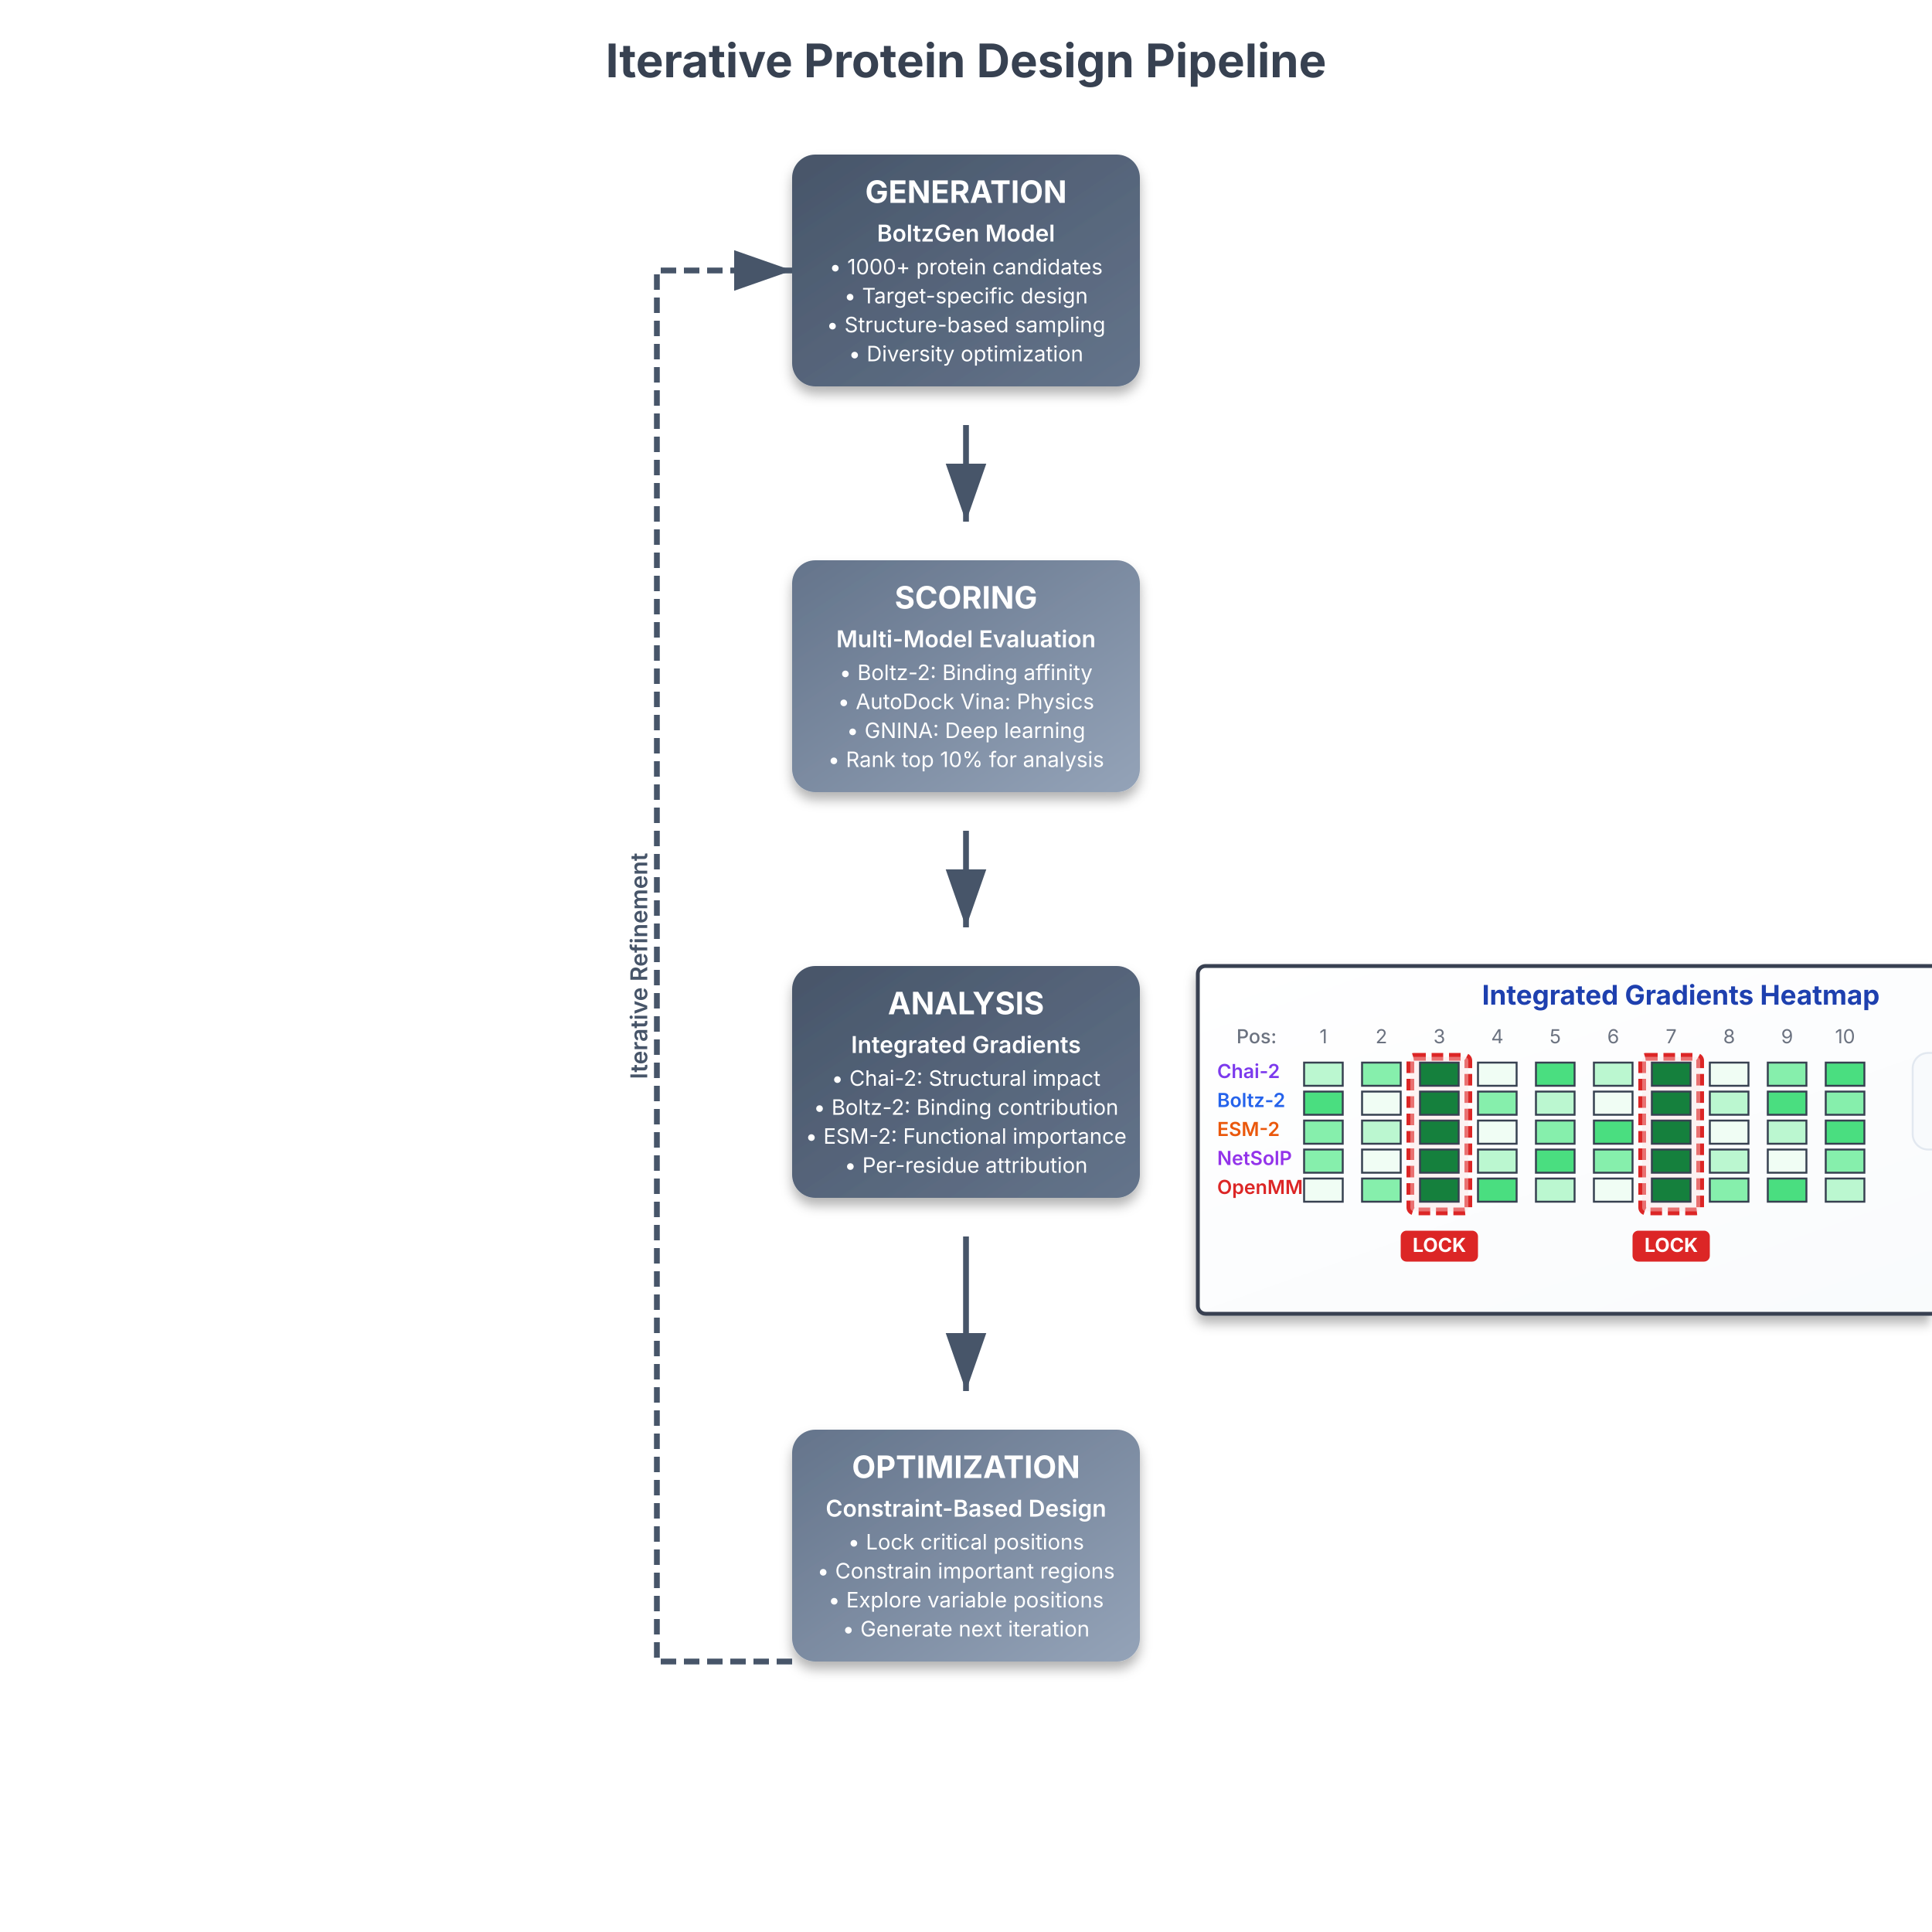
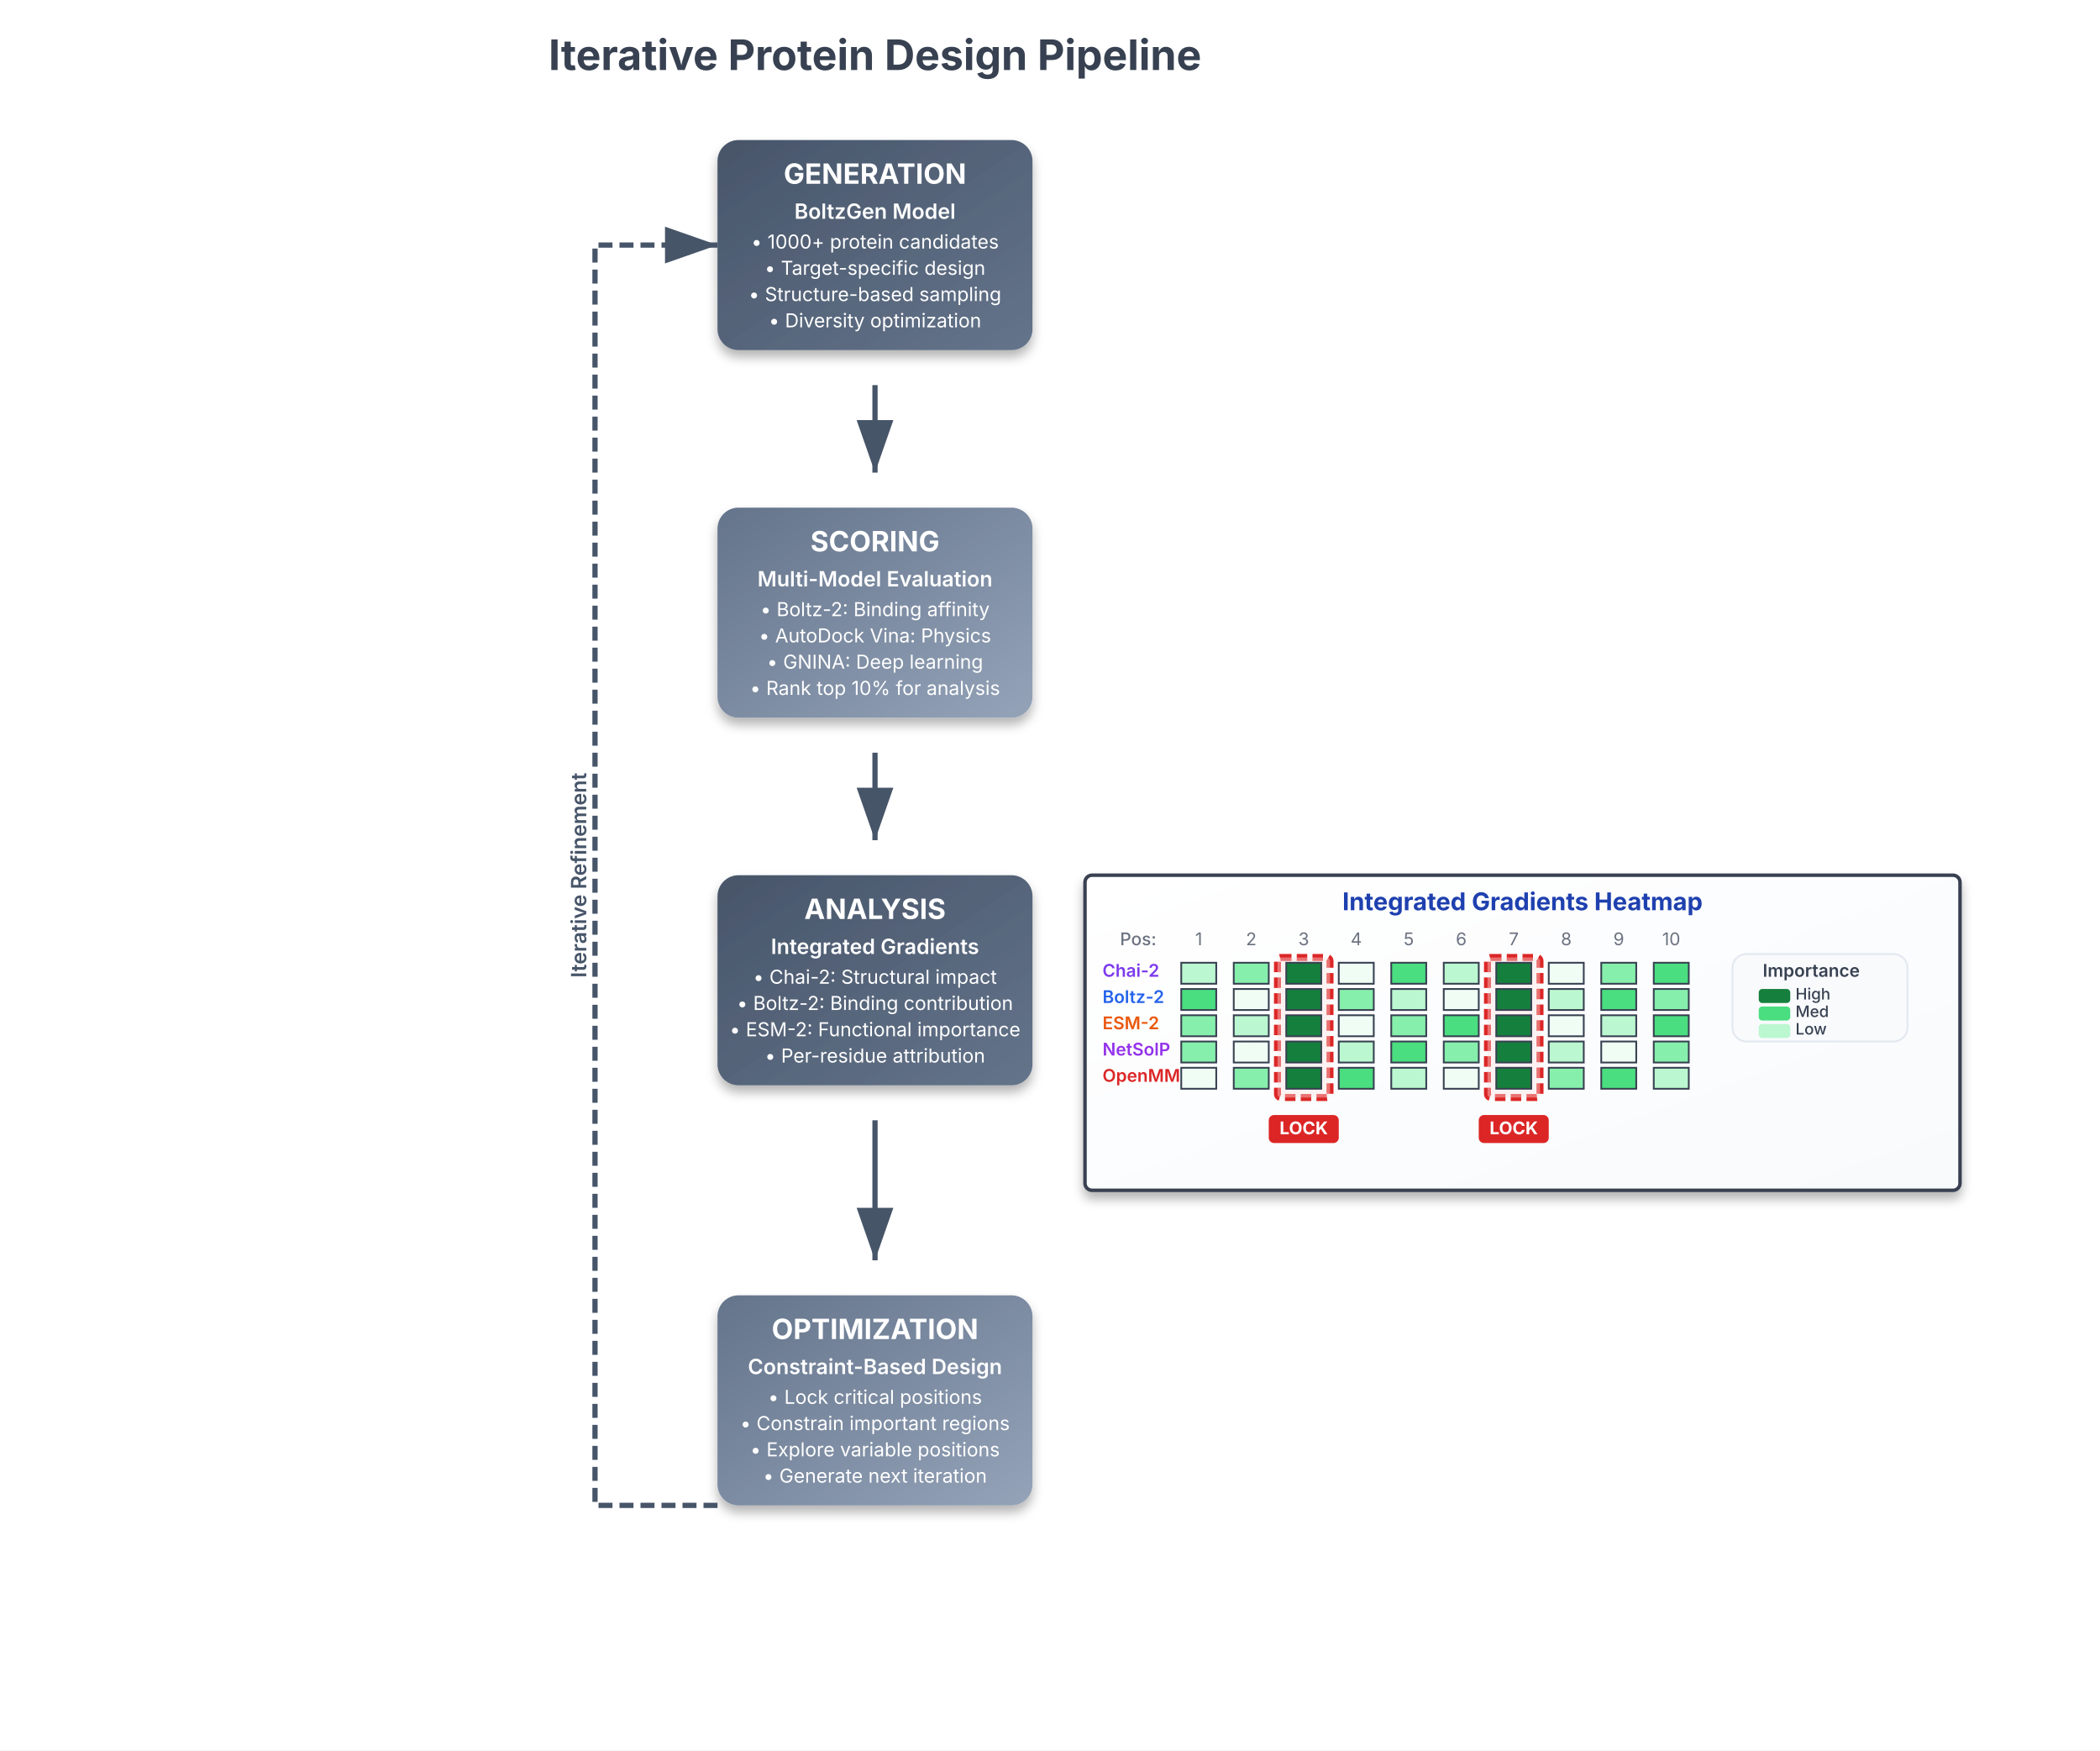
- <svg xmlns="http://www.w3.org/2000/svg" width="1000" height="1000" viewBox="0 0 1000 1000">
+ <svg xmlns="http://www.w3.org/2000/svg" width="1200" height="1000" viewBox="0 0 1200 1000">
  <defs>
    <linearGradient id="primaryGrad" x1="0%" y1="0%" x2="100%" y2="100%">
      <stop offset="0%" style="stop-color:#475569;stop-opacity:1" />
      <stop offset="100%" style="stop-color:#64748B;stop-opacity:1" />
    </linearGradient>
    <linearGradient id="secondaryGrad" x1="0%" y1="0%" x2="100%" y2="100%">
      <stop offset="0%" style="stop-color:#64748B;stop-opacity:1" />
      <stop offset="100%" style="stop-color:#94A3B8;stop-opacity:1" />
    </linearGradient>
    <linearGradient id="heatmapBg" x1="0%" y1="0%" x2="100%" y2="100%">
      <stop offset="0%" style="stop-color:#FFFFFF;stop-opacity:1" />
      <stop offset="100%" style="stop-color:#F8FAFC;stop-opacity:1" />
    </linearGradient>
    <filter id="shadow">
      <feDropShadow dx="0" dy="4" stdDeviation="3" flood-opacity="0.3" />
    </filter>
  </defs>
-   <rect width="1000" height="1000" fill="#FFFFFF" />
+   <rect width="1200" height="1000" fill="#FFFFFF" />
  <text x="500" y="40" text-anchor="middle" fill="#374151" font-family="Inter, sans-serif" font-size="24" font-weight="700">
    Iterative Protein Design Pipeline
  </text>
  <g transform="translate(410, 80)">
    <rect width="180" height="120" rx="12" fill="url(#primaryGrad)" filter="url(#shadow)" />
    <text x="90" y="25" text-anchor="middle" fill="white" font-family="Inter, sans-serif" font-size="16" font-weight="700">
      GENERATION
    </text>
    <text x="90" y="45" text-anchor="middle" fill="white" font-family="Inter, sans-serif" font-size="12" font-weight="600">
      BoltzGen Model
    </text>
    <text x="90" y="62" text-anchor="middle" fill="white" font-family="Inter, sans-serif" font-size="11">
      • 1000+ protein candidates
    </text>
    <text x="90" y="77" text-anchor="middle" fill="white" font-family="Inter, sans-serif" font-size="11">
      • Target-specific design
    </text>
    <text x="90" y="92" text-anchor="middle" fill="white" font-family="Inter, sans-serif" font-size="11">
      • Structure-based sampling
    </text>
    <text x="90" y="107" text-anchor="middle" fill="white" font-family="Inter, sans-serif" font-size="11">
      • Diversity optimization
    </text>
  </g>
  <path d="M 500 220 L 500 270" stroke="#475569" stroke-width="3" fill="none" marker-end="url(#arrowhead)" />
  <g transform="translate(410, 290)">
    <rect width="180" height="120" rx="12" fill="url(#secondaryGrad)" filter="url(#shadow)" />
    <text x="90" y="25" text-anchor="middle" fill="white" font-family="Inter, sans-serif" font-size="16" font-weight="700">
      SCORING
    </text>
    <text x="90" y="45" text-anchor="middle" fill="white" font-family="Inter, sans-serif" font-size="12" font-weight="600">
      Multi-Model Evaluation
    </text>
    <text x="90" y="62" text-anchor="middle" fill="white" font-family="Inter, sans-serif" font-size="11">
      • Boltz-2: Binding affinity
    </text>
    <text x="90" y="77" text-anchor="middle" fill="white" font-family="Inter, sans-serif" font-size="11">
      • AutoDock Vina: Physics
    </text>
    <text x="90" y="92" text-anchor="middle" fill="white" font-family="Inter, sans-serif" font-size="11">
      • GNINA: Deep learning
    </text>
    <text x="90" y="107" text-anchor="middle" fill="white" font-family="Inter, sans-serif" font-size="11">
      • Rank top 10% for analysis
    </text>
  </g>
  <path d="M 500 430 L 500 480" stroke="#475569" stroke-width="3" fill="none" marker-end="url(#arrowhead)" />
  <g transform="translate(410, 500)">
    <rect width="180" height="120" rx="12" fill="url(#primaryGrad)" filter="url(#shadow)" />
    <text x="90" y="25" text-anchor="middle" fill="white" font-family="Inter, sans-serif" font-size="16" font-weight="700">
      ANALYSIS
    </text>
    <text x="90" y="45" text-anchor="middle" fill="white" font-family="Inter, sans-serif" font-size="12" font-weight="600">
      Integrated Gradients
    </text>
    <text x="90" y="62" text-anchor="middle" fill="white" font-family="Inter, sans-serif" font-size="11">
      • Chai-2: Structural impact
    </text>
    <text x="90" y="77" text-anchor="middle" fill="white" font-family="Inter, sans-serif" font-size="11">
      • Boltz-2: Binding contribution
    </text>
    <text x="90" y="92" text-anchor="middle" fill="white" font-family="Inter, sans-serif" font-size="11">
      • ESM-2: Functional importance
    </text>
    <text x="90" y="107" text-anchor="middle" fill="white" font-family="Inter, sans-serif" font-size="11">
      • Per-residue attribution
    </text>
  </g>
  <g transform="translate(620, 500)">
    <rect width="500" height="180" rx="4" fill="url(#heatmapBg)" stroke="#374151" stroke-width="2" filter="url(#shadow)" />
    <text x="250" y="20" text-anchor="middle" fill="#1E40AF" font-family="Inter, sans-serif" font-size="14" font-weight="700">
      Integrated Gradients Heatmap
    </text>
    <text x="20" y="40" fill="#6B7280" font-family="Inter, sans-serif" font-size="10" font-weight="500">Pos:</text>
    <text x="65" y="40" text-anchor="middle" fill="#6B7280" font-family="Inter, sans-serif" font-size="10">1</text>
    <text x="95" y="40" text-anchor="middle" fill="#6B7280" font-family="Inter, sans-serif" font-size="10">2</text>
    <text x="125" y="40" text-anchor="middle" fill="#6B7280" font-family="Inter, sans-serif" font-size="10">3</text>
    <text x="155" y="40" text-anchor="middle" fill="#6B7280" font-family="Inter, sans-serif" font-size="10">4</text>
    <text x="185" y="40" text-anchor="middle" fill="#6B7280" font-family="Inter, sans-serif" font-size="10">5</text>
    <text x="215" y="40" text-anchor="middle" fill="#6B7280" font-family="Inter, sans-serif" font-size="10">6</text>
    <text x="245" y="40" text-anchor="middle" fill="#6B7280" font-family="Inter, sans-serif" font-size="10">7</text>
    <text x="275" y="40" text-anchor="middle" fill="#6B7280" font-family="Inter, sans-serif" font-size="10">8</text>
    <text x="305" y="40" text-anchor="middle" fill="#6B7280" font-family="Inter, sans-serif" font-size="10">9</text>
    <text x="335" y="40" text-anchor="middle" fill="#6B7280" font-family="Inter, sans-serif" font-size="10">10</text>
    <rect x="110" y="47" width="30" height="80" fill="none" stroke="#DC2626" stroke-width="4" stroke-dasharray="6,3" rx="2" />
    <rect x="230" y="47" width="30" height="80" fill="none" stroke="#DC2626" stroke-width="4" stroke-dasharray="6,3" rx="2" />
    <rect x="110" y="47" width="30" height="80" fill="#FEE2E2" fill-opacity="0.4" rx="2" />
    <rect x="230" y="47" width="30" height="80" fill="#FEE2E2" fill-opacity="0.4" rx="2" />
    <text x="10" y="103" fill="#9333EA" font-family="Inter, sans-serif" font-size="10" font-weight="600">NetSolP</text>
    <rect x="55" y="95" width="20" height="12" fill="#86EFAC" stroke="#374151" />
    <rect x="85" y="95" width="20" height="12" fill="#F0FDF4" stroke="#374151" />
    <rect x="115" y="95" width="20" height="12" fill="#15803D" stroke="#374151" />
    <rect x="145" y="95" width="20" height="12" fill="#BBF7D0" stroke="#374151" />
    <rect x="175" y="95" width="20" height="12" fill="#4ADE80" stroke="#374151" />
    <rect x="205" y="95" width="20" height="12" fill="#86EFAC" stroke="#374151" />
    <rect x="235" y="95" width="20" height="12" fill="#15803D" stroke="#374151" />
    <rect x="265" y="95" width="20" height="12" fill="#BBF7D0" stroke="#374151" />
    <rect x="295" y="95" width="20" height="12" fill="#F0FDF4" stroke="#374151" />
    <rect x="325" y="95" width="20" height="12" fill="#86EFAC" stroke="#374151" />
    <text x="10" y="118" fill="#DC2626" font-family="Inter, sans-serif" font-size="10" font-weight="600">OpenMM</text>
    <rect x="55" y="110" width="20" height="12" fill="#F0FDF4" stroke="#374151" />
    <rect x="85" y="110" width="20" height="12" fill="#86EFAC" stroke="#374151" />
    <rect x="115" y="110" width="20" height="12" fill="#15803D" stroke="#374151" />
    <rect x="145" y="110" width="20" height="12" fill="#4ADE80" stroke="#374151" />
    <rect x="175" y="110" width="20" height="12" fill="#BBF7D0" stroke="#374151" />
    <rect x="205" y="110" width="20" height="12" fill="#F0FDF4" stroke="#374151" />
    <rect x="235" y="110" width="20" height="12" fill="#15803D" stroke="#374151" />
    <rect x="265" y="110" width="20" height="12" fill="#86EFAC" stroke="#374151" />
    <rect x="295" y="110" width="20" height="12" fill="#4ADE80" stroke="#374151" />
    <rect x="325" y="110" width="20" height="12" fill="#BBF7D0" stroke="#374151" />
    <rect x="105" y="137" width="40" height="16" fill="#DC2626" rx="3" />
    <text x="125" y="148" text-anchor="middle" fill="white" font-family="Inter, sans-serif" font-size="10" font-weight="700">LOCK</text>
    <rect x="225" y="137" width="40" height="16" fill="#DC2626" rx="3" />
    <text x="245" y="148" text-anchor="middle" fill="white" font-family="Inter, sans-serif" font-size="10" font-weight="700">LOCK</text>
    <text x="10" y="58" fill="#7C3AED" font-family="Inter, sans-serif" font-size="10" font-weight="600">Chai-2</text>
    <rect x="55" y="50" width="20" height="12" fill="#BBF7D0" stroke="#374151" />
    <rect x="85" y="50" width="20" height="12" fill="#86EFAC" stroke="#374151" />
    <rect x="115" y="50" width="20" height="12" fill="#15803D" stroke="#374151" />
    <rect x="145" y="50" width="20" height="12" fill="#F0FDF4" stroke="#374151" />
    <rect x="175" y="50" width="20" height="12" fill="#4ADE80" stroke="#374151" />
    <rect x="205" y="50" width="20" height="12" fill="#BBF7D0" stroke="#374151" />
    <rect x="235" y="50" width="20" height="12" fill="#15803D" stroke="#374151" />
    <rect x="265" y="50" width="20" height="12" fill="#F0FDF4" stroke="#374151" />
    <rect x="295" y="50" width="20" height="12" fill="#86EFAC" stroke="#374151" />
    <rect x="325" y="50" width="20" height="12" fill="#4ADE80" stroke="#374151" />
    <text x="10" y="73" fill="#2563EB" font-family="Inter, sans-serif" font-size="10" font-weight="600">Boltz-2</text>
    <rect x="55" y="65" width="20" height="12" fill="#4ADE80" stroke="#374151" />
    <rect x="85" y="65" width="20" height="12" fill="#F0FDF4" stroke="#374151" />
    <rect x="115" y="65" width="20" height="12" fill="#15803D" stroke="#374151" />
    <rect x="145" y="65" width="20" height="12" fill="#86EFAC" stroke="#374151" />
    <rect x="175" y="65" width="20" height="12" fill="#BBF7D0" stroke="#374151" />
    <rect x="205" y="65" width="20" height="12" fill="#F0FDF4" stroke="#374151" />
    <rect x="235" y="65" width="20" height="12" fill="#15803D" stroke="#374151" />
    <rect x="265" y="65" width="20" height="12" fill="#BBF7D0" stroke="#374151" />
    <rect x="295" y="65" width="20" height="12" fill="#4ADE80" stroke="#374151" />
    <rect x="325" y="65" width="20" height="12" fill="#86EFAC" stroke="#374151" />
    <text x="10" y="88" fill="#EA580C" font-family="Inter, sans-serif" font-size="10" font-weight="600">ESM-2</text>
    <rect x="55" y="80" width="20" height="12" fill="#86EFAC" stroke="#374151" />
    <rect x="85" y="80" width="20" height="12" fill="#BBF7D0" stroke="#374151" />
    <rect x="115" y="80" width="20" height="12" fill="#15803D" stroke="#374151" />
    <rect x="145" y="80" width="20" height="12" fill="#F0FDF4" stroke="#374151" />
    <rect x="175" y="80" width="20" height="12" fill="#86EFAC" stroke="#374151" />
    <rect x="205" y="80" width="20" height="12" fill="#4ADE80" stroke="#374151" />
    <rect x="235" y="80" width="20" height="12" fill="#15803D" stroke="#374151" />
    <rect x="265" y="80" width="20" height="12" fill="#F0FDF4" stroke="#374151" />
    <rect x="295" y="80" width="20" height="12" fill="#BBF7D0" stroke="#374151" />
    <rect x="325" y="80" width="20" height="12" fill="#4ADE80" stroke="#374151" />
    <g transform="translate(380, 50)">
      <rect x="-10" y="-5" width="100" height="50" fill="#F8FAFC" stroke="#E2E8F0" stroke-width="1" rx="8" />
      <text x="35" y="8" text-anchor="middle" fill="#374151" font-family="Inter, sans-serif" font-size="10" font-weight="600">Importance</text>
      <rect x="5" y="15" width="18" height="8" fill="#15803D" stroke="none" rx="2" />
      <text x="26" y="21" fill="#374151" font-family="Inter, sans-serif" font-size="9" font-weight="500">High</text>
      <rect x="5" y="25" width="18" height="8" fill="#4ADE80" stroke="none" rx="2" />
      <text x="26" y="31" fill="#374151" font-family="Inter, sans-serif" font-size="9" font-weight="500">Med</text>
      <rect x="5" y="35" width="18" height="8" fill="#BBF7D0" stroke="none" rx="2" />
      <text x="26" y="41" fill="#374151" font-family="Inter, sans-serif" font-size="9" font-weight="500">Low</text>
    </g>
  </g>
  <path d="M 500 640 L 500 720" stroke="#475569" stroke-width="3" fill="none" marker-end="url(#arrowhead)" />
  <g transform="translate(410, 740)">
    <rect width="180" height="120" rx="12" fill="url(#secondaryGrad)" filter="url(#shadow)" />
    <text x="90" y="25" text-anchor="middle" fill="white" font-family="Inter, sans-serif" font-size="16" font-weight="700">
      OPTIMIZATION
    </text>
    <text x="90" y="45" text-anchor="middle" fill="white" font-family="Inter, sans-serif" font-size="12" font-weight="600">
      Constraint-Based Design
    </text>
    <text x="90" y="62" text-anchor="middle" fill="white" font-family="Inter, sans-serif" font-size="11">
      • Lock critical positions
    </text>
    <text x="90" y="77" text-anchor="middle" fill="white" font-family="Inter, sans-serif" font-size="11">
      • Constrain important regions
    </text>
    <text x="90" y="92" text-anchor="middle" fill="white" font-family="Inter, sans-serif" font-size="11">
      • Explore variable positions
    </text>
    <text x="90" y="107" text-anchor="middle" fill="white" font-family="Inter, sans-serif" font-size="11">
      • Generate next iteration
    </text>
  </g>
  <path d="M 410 860 L 340 860 L 340 140 L 410 140" stroke="#475569" stroke-width="3" fill="none" marker-end="url(#arrowhead)" stroke-dasharray="8,4" />
  <text x="335" y="500" text-anchor="middle" fill="#475569" font-family="Inter, sans-serif" font-size="12" font-weight="600" transform="rotate(-90 335 500)">
    Iterative Refinement
  </text>
  <defs>
    <marker id="arrowhead" markerWidth="10" markerHeight="7" refX="10" refY="3.5" orient="auto">
      <polygon points="0 0, 10 3.5, 0 7" fill="#475569" />
    </marker>
  </defs>
</svg>
